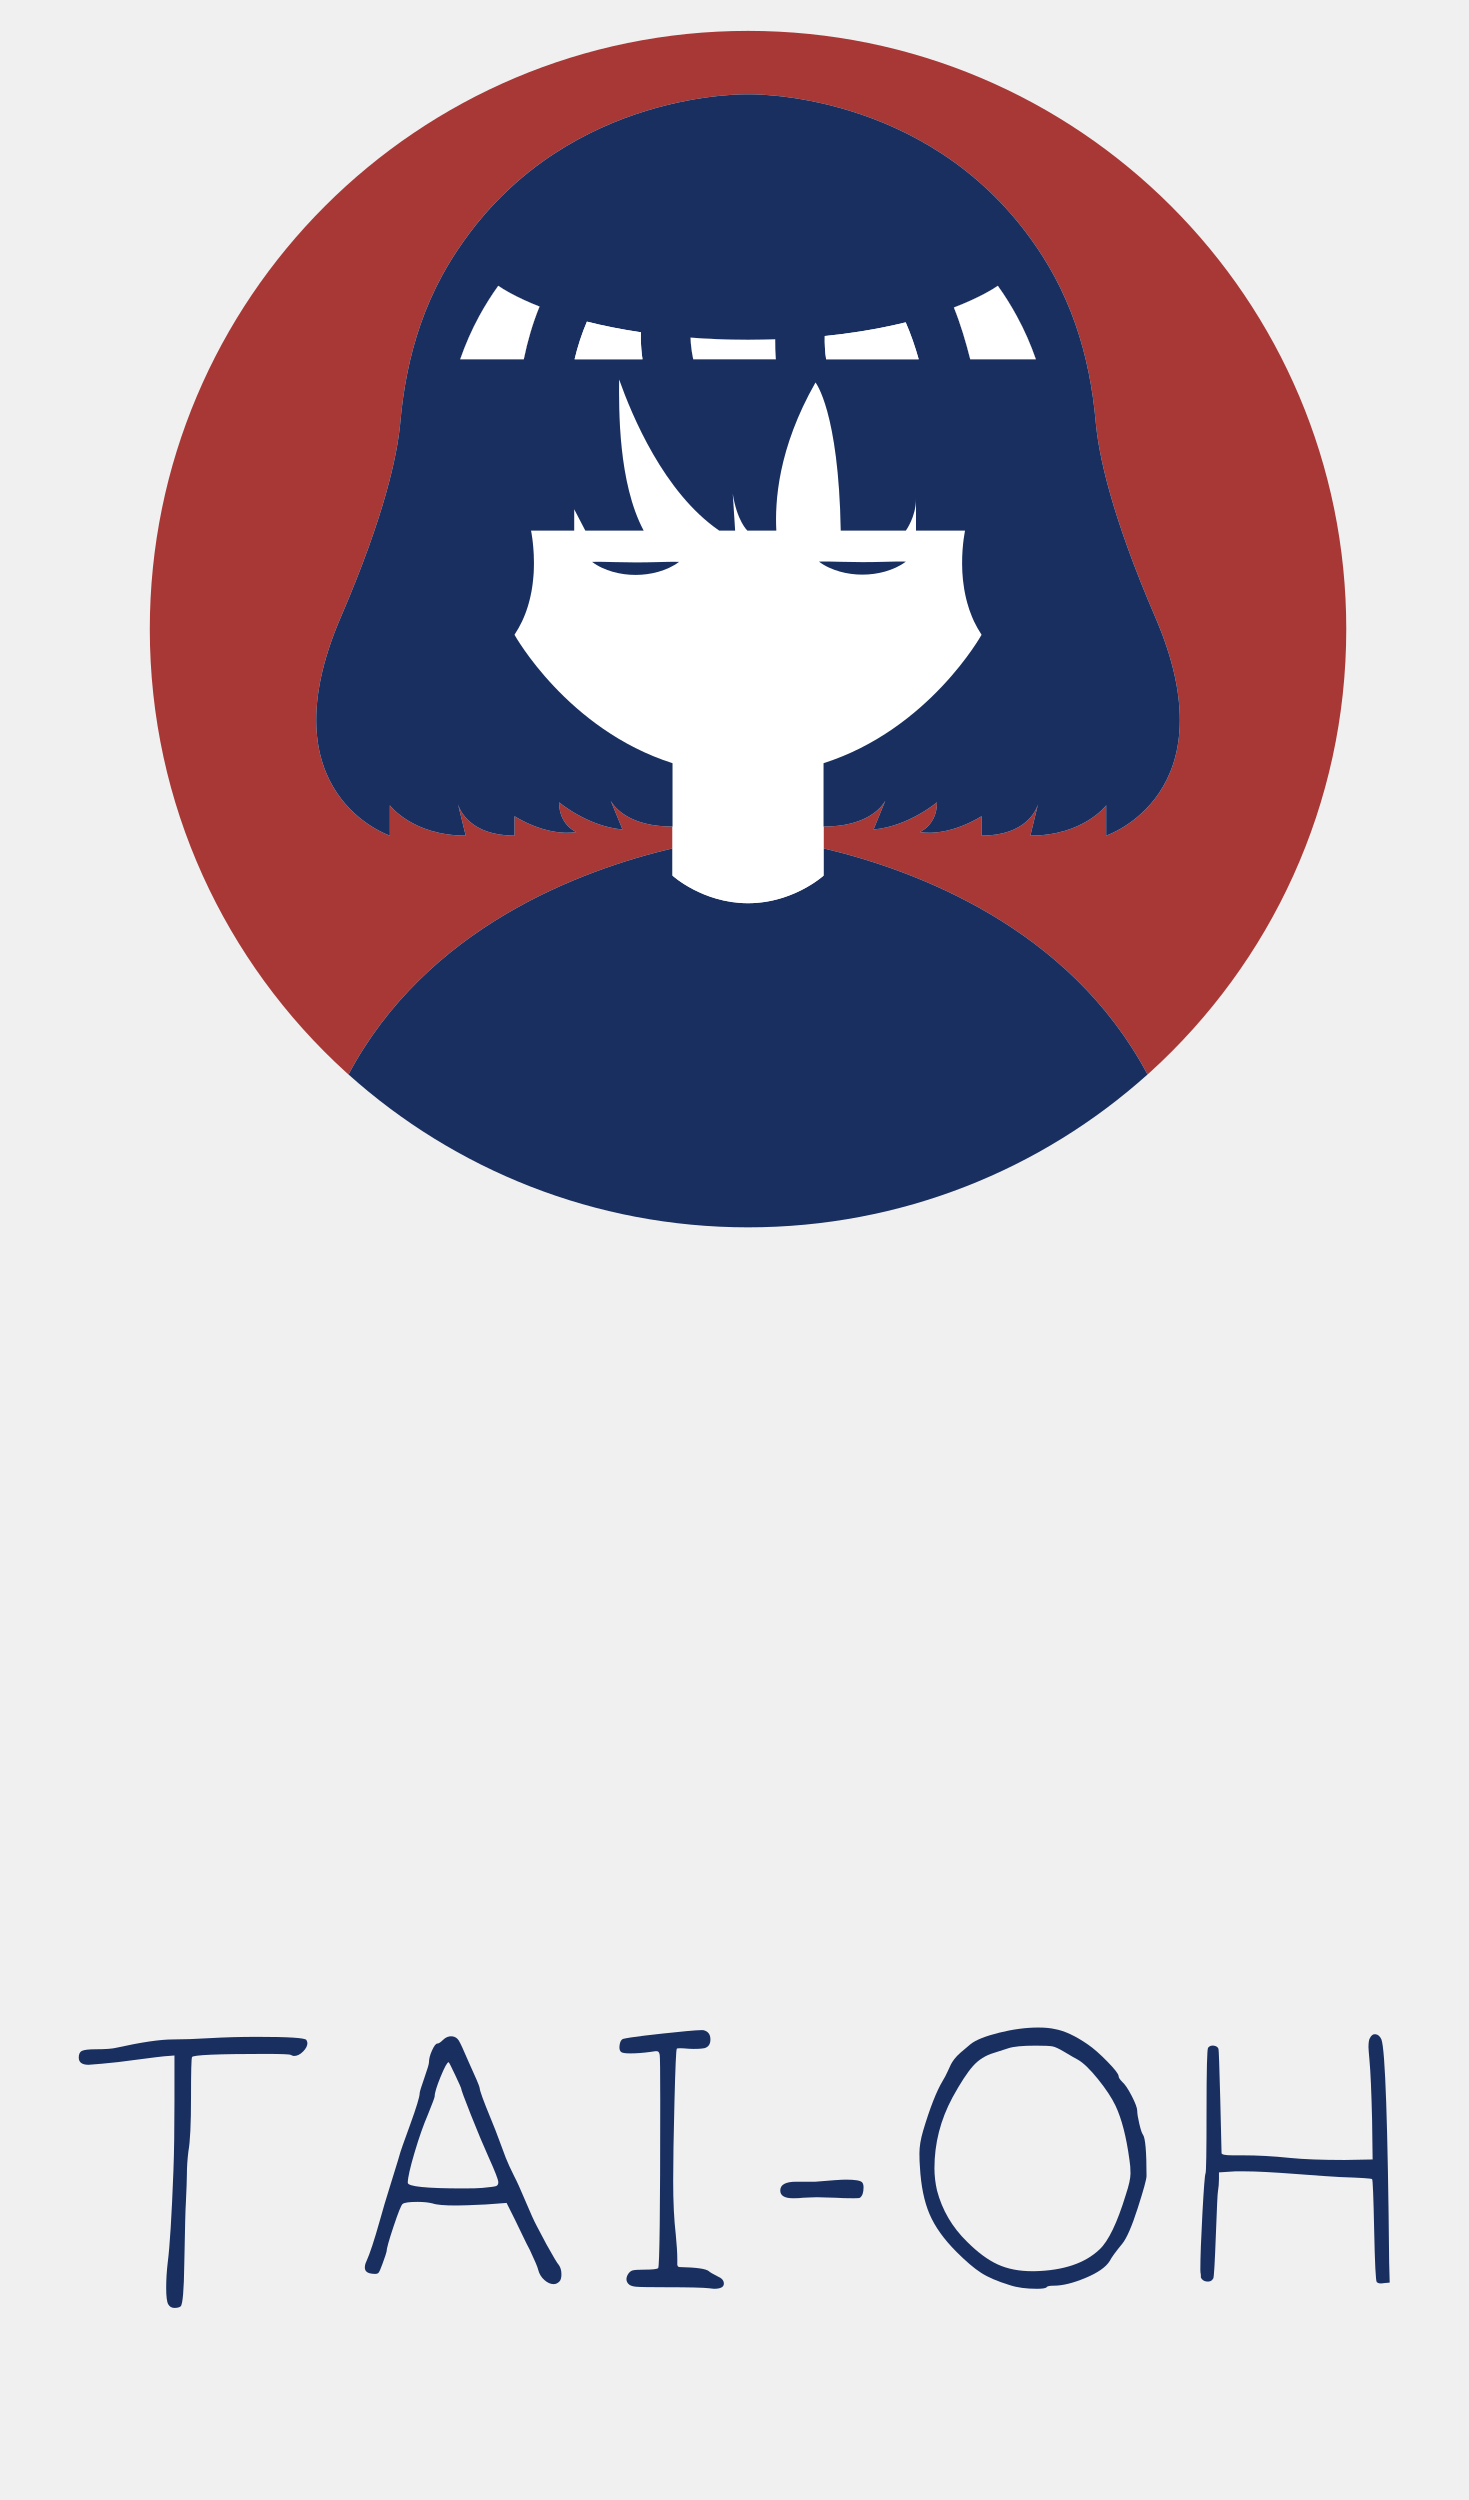
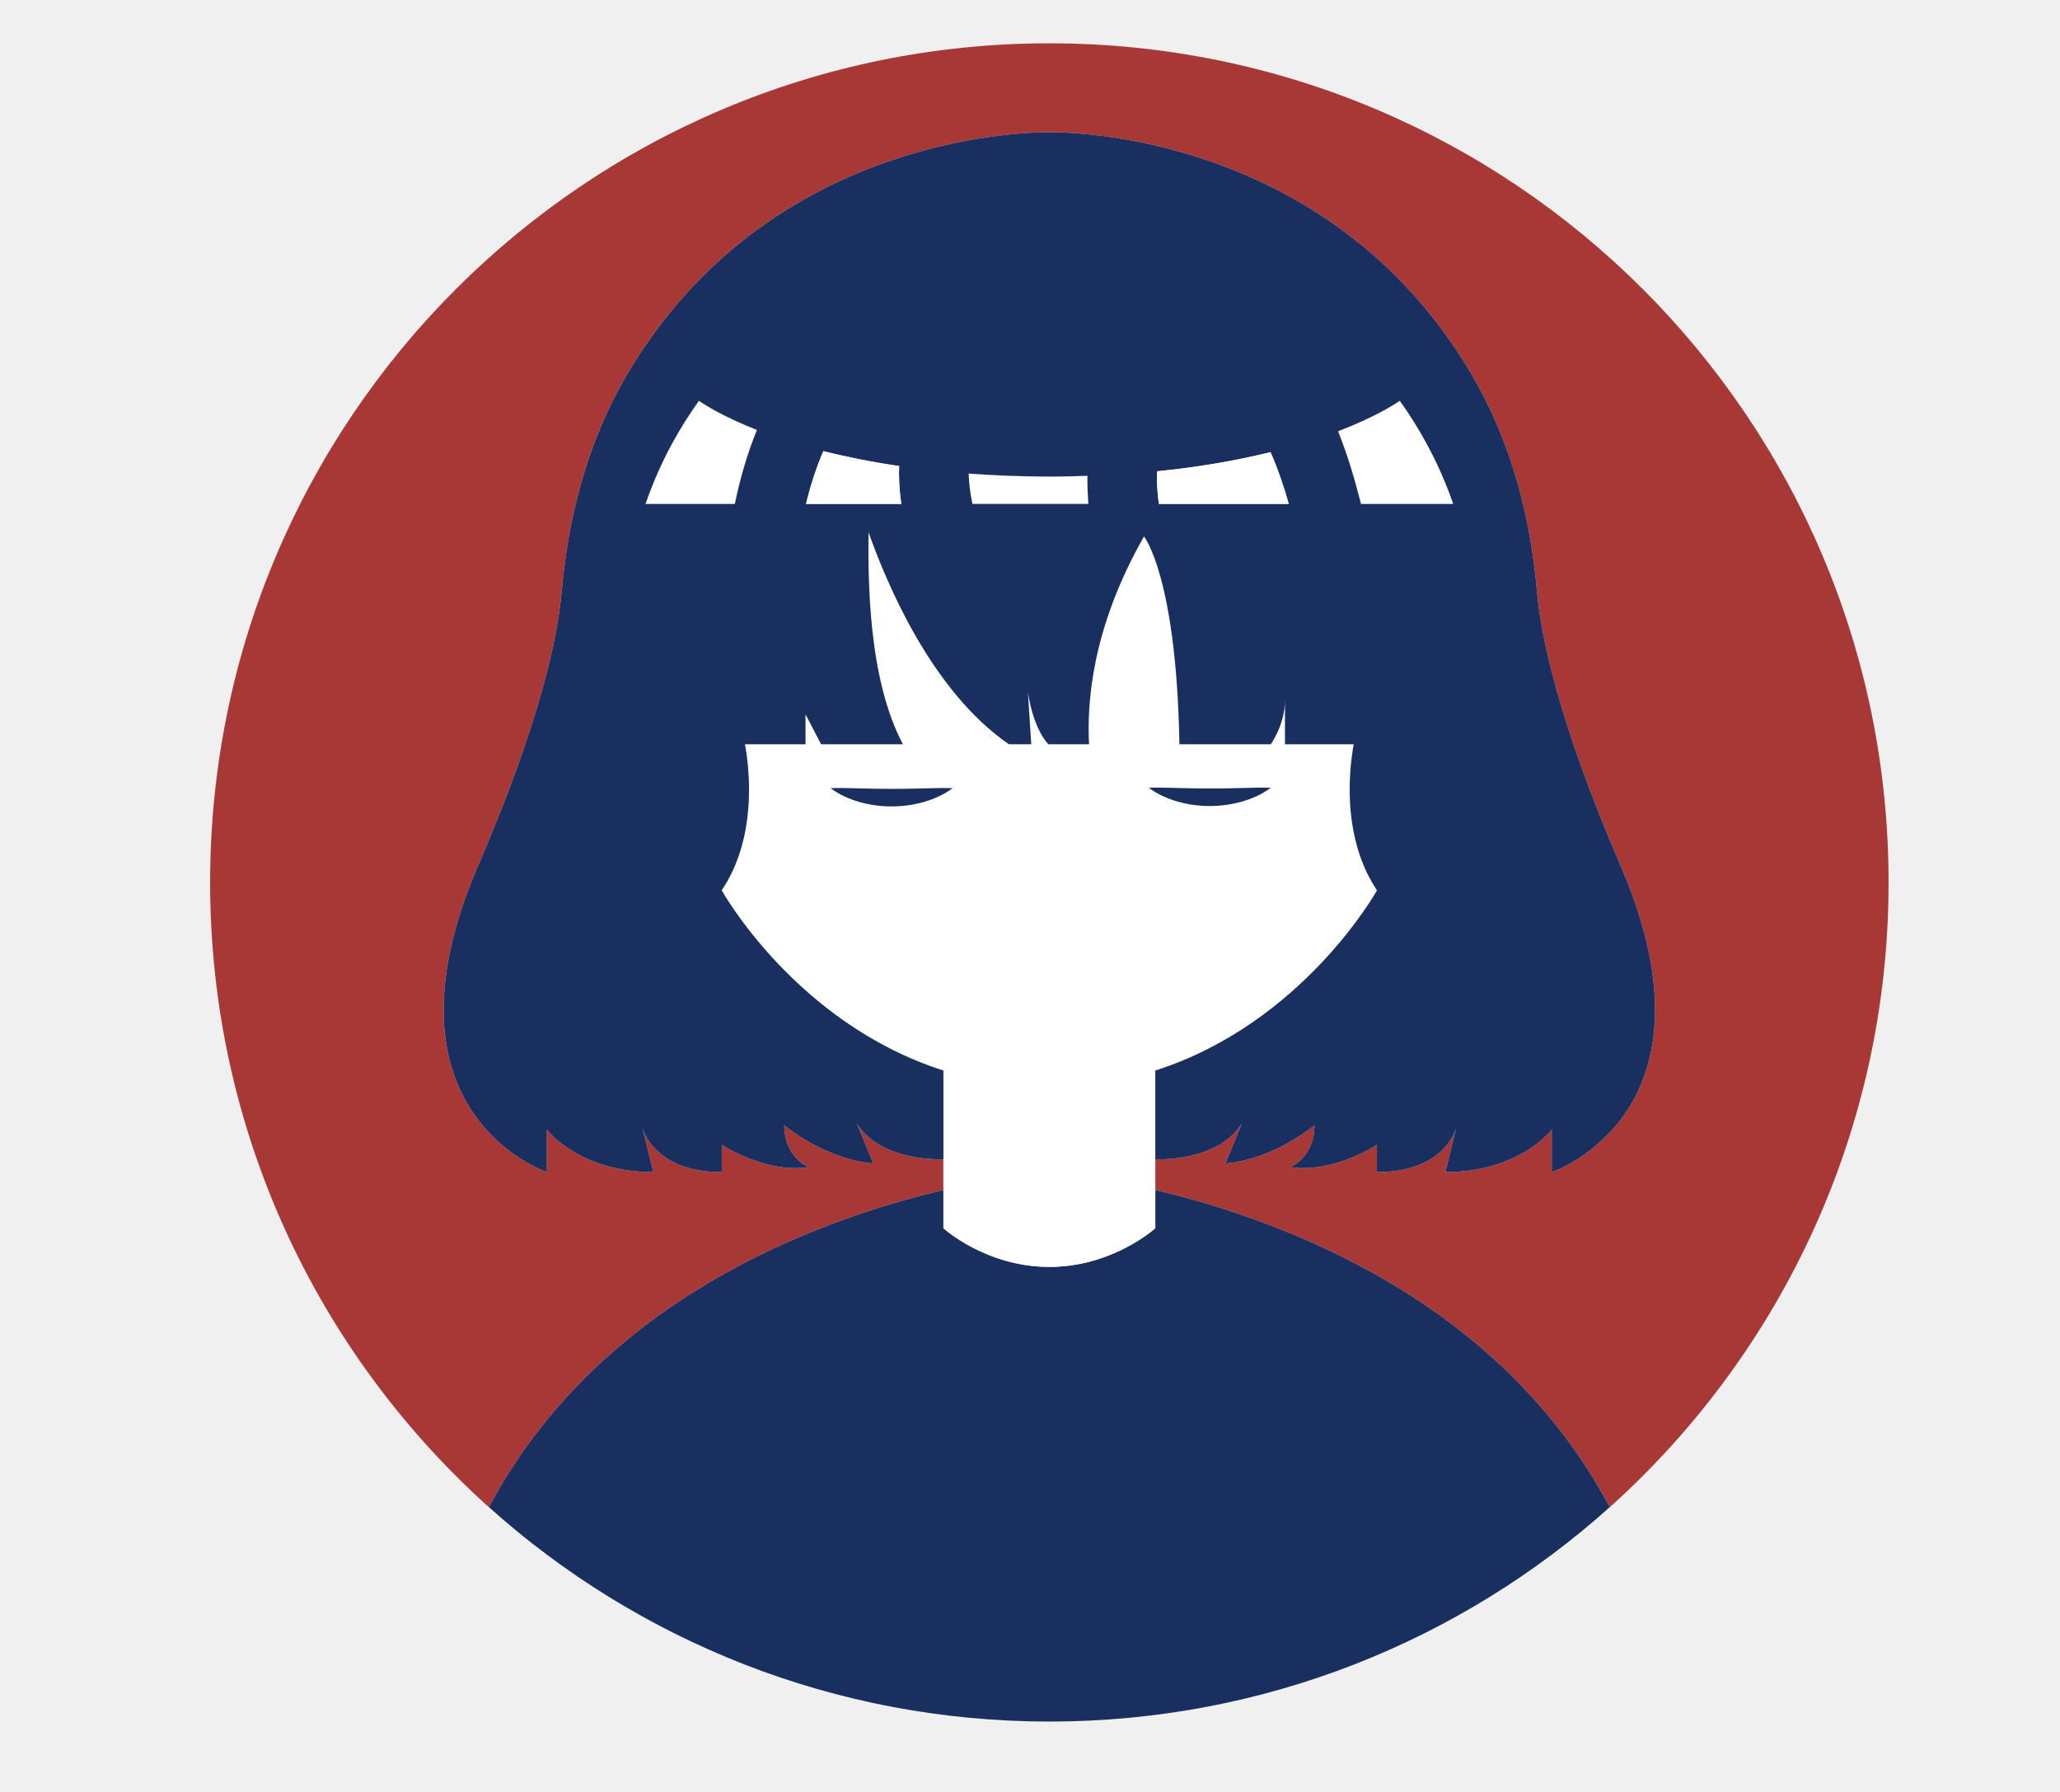
- <svg xmlns="http://www.w3.org/2000/svg" width="100%" height="100%" viewBox="0 0 1751 2981" version="1.1" xml:space="preserve" style="fill-rule:evenodd;clip-rule:evenodd;stroke-linejoin:round;stroke-miterlimit:2;">
+ <svg xmlns="http://www.w3.org/2000/svg" width="100%" height="100%" viewBox="0 0 1751 1523" version="1.1" xml:space="preserve" style="fill-rule:evenodd;clip-rule:evenodd;stroke-linejoin:round;stroke-miterlimit:2;">
  <g transform="matrix(1,0,0,1,-15785.4,0)">
-     <g id="Page-4" transform="matrix(5.55556,0,0,7.70005,15785.4,0)">
+     <g id="Page-4" transform="matrix(5.55556,0,0,3.93297,15785.4,0)">
      <rect x="0" y="0" width="315.174" height="387.037" style="fill:none;" />
-       <g id="Layer-2" transform="matrix(1,0,0,0.721496,-4.54747e-13,0)">
-         <g transform="matrix(1,0,0,1,37.1108,494.8)">
-           <path d="M0,-57.071C2.146,-57.071 4.791,-57.162 7.939,-57.349C11.084,-57.532 14.471,-57.627 18.099,-57.627C24.835,-57.627 28.351,-57.403 28.647,-56.959C28.795,-56.664 28.869,-56.441 28.869,-56.295C28.869,-55.702 28.554,-55.089 27.926,-54.462C27.297,-53.831 26.649,-53.52 25.983,-53.52C25.833,-53.52 25.611,-53.591 25.316,-53.74C25.167,-53.889 23.318,-53.964 19.766,-53.964C9.622,-53.964 4.403,-53.74 4.108,-53.296C3.959,-52.998 3.887,-50.111 3.887,-44.634C3.887,-38.935 3.7,-35.086 3.331,-33.086C3.108,-31.31 2.999,-29.606 2.999,-27.98C2.999,-27.017 2.924,-24.981 2.776,-21.873C2.7,-21.056 2.59,-16.726 2.443,-8.881C2.368,-3.253 2.109,-0.22 1.665,0.224C1.369,0.448 0.925,0.556 0.333,0.556C-0.26,0.556 -0.705,0.299 -1,-0.22C-1.297,-0.735 -1.443,-1.921 -1.443,-3.771C-1.443,-5.475 -1.332,-7.288 -1.11,-9.213C-0.666,-12.619 -0.26,-19.169 0.111,-28.867C0.259,-32.717 0.333,-37.675 0.333,-43.747L0.333,-53.628L-1,-53.52C-1.593,-53.52 -4.663,-53.147 -10.215,-52.408C-10.512,-52.334 -12.215,-52.147 -15.323,-51.852C-16.952,-51.703 -17.877,-51.629 -18.099,-51.629C-19.507,-51.629 -20.208,-52.147 -20.208,-53.184C-20.208,-53.923 -19.97,-54.407 -19.486,-54.628C-19.007,-54.851 -18.026,-54.963 -16.545,-54.963C-14.474,-54.963 -12.992,-55.071 -12.103,-55.295C-6.774,-56.478 -2.74,-57.071 0,-57.071" style="fill:rgb(25,47,96);fill-rule:nonzero;" />
-         </g>
-         <g transform="matrix(1,0,0,1,98.9585,479.073)">
-           <path d="M0,-30.907C0,-30.978 -0.427,-31.924 -1.276,-33.737C-2.128,-35.553 -2.593,-36.457 -2.665,-36.457C-2.962,-36.457 -3.536,-35.421 -4.385,-33.35C-5.237,-31.276 -5.663,-29.87 -5.663,-29.131C-5.663,-28.907 -6.146,-27.613 -7.106,-25.244C-8.068,-23.022 -9.032,-20.283 -9.993,-17.027C-10.956,-13.767 -11.437,-11.622 -11.437,-10.585C-11.437,-9.772 -7.478,-9.365 0.443,-9.365C2.443,-9.365 3.812,-9.403 4.553,-9.477C6.181,-9.623 7.162,-9.755 7.495,-9.864C7.827,-9.975 7.995,-10.253 7.995,-10.697C7.995,-11.216 7.29,-13.029 5.886,-16.139C4.848,-18.433 3.608,-21.395 2.165,-25.021C0.722,-28.647 0,-30.609 0,-30.907M-8.884,-29.796C-8.884,-30.09 -8.55,-31.185 -7.884,-33.072C-7.218,-34.96 -6.884,-36.088 -6.884,-36.457C-6.884,-37.196 -6.662,-38.05 -6.219,-39.012C-5.774,-39.975 -5.405,-40.456 -5.106,-40.456C-4.812,-40.456 -4.405,-40.714 -3.887,-41.232C-3.294,-41.825 -2.628,-42.083 -1.888,-42.011C-1.297,-41.937 -0.832,-41.639 -0.5,-41.124C-0.166,-40.602 0.517,-39.124 1.555,-36.681C3.182,-33.126 3.997,-31.202 3.997,-30.907C3.997,-30.388 4.774,-28.24 6.33,-24.465C7.068,-22.69 7.699,-21.08 8.217,-19.636C8.734,-18.193 9.196,-16.952 9.604,-15.916C10.012,-14.879 10.621,-13.547 11.437,-11.92C11.955,-10.955 12.751,-9.199 13.823,-6.644C14.896,-4.089 15.692,-2.33 16.211,-1.371L18.322,2.627C19.801,5.29 20.689,6.775 20.985,7.07C21.356,7.588 21.541,8.252 21.541,9.069C21.541,9.807 21.393,10.326 21.098,10.621C20.727,10.993 20.319,11.176 19.876,11.176C19.21,11.176 18.544,10.882 17.877,10.289C17.211,9.696 16.767,8.957 16.545,8.069C16.471,7.625 15.879,6.219 14.768,3.847C14.396,3.183 13.823,2.034 13.048,0.407C12.27,-1.222 11.771,-2.26 11.548,-2.703L9.771,-6.255L5.33,-5.923C2.221,-5.773 0.111,-5.702 -1,-5.702C-3.592,-5.702 -5.293,-5.848 -6.106,-6.146C-6.996,-6.366 -8.068,-6.478 -9.327,-6.478C-11.104,-6.478 -12.178,-6.329 -12.547,-6.034C-12.843,-5.811 -13.49,-4.201 -14.49,-1.202C-15.489,1.793 -15.989,3.59 -15.989,4.182C-15.989,4.331 -16.286,5.219 -16.877,6.846C-17.248,7.883 -17.526,8.513 -17.711,8.733C-17.896,8.957 -18.285,9.031 -18.877,8.957C-20.061,8.883 -20.654,8.439 -20.654,7.625C-20.654,7.181 -20.542,6.734 -20.32,6.29C-19.581,4.664 -18.617,1.739 -17.433,-2.48C-16.916,-4.405 -16.083,-7.2 -14.934,-10.863C-13.789,-14.53 -13.142,-16.655 -12.992,-17.247C-12.992,-17.322 -12.308,-19.247 -10.938,-23.022C-9.568,-26.797 -8.884,-29.057 -8.884,-29.796" style="fill:rgb(25,47,96);fill-rule:nonzero;" />
-         </g>
-         <g transform="matrix(1,0,0,1,147.26,491.024)">
-           <path d="M0,-55.071C1.626,-55.22 2.7,-55.295 3.219,-55.295L3.663,-55.295C4.699,-55.071 5.218,-54.407 5.218,-53.296C5.218,-52.258 4.774,-51.632 3.887,-51.408C2.999,-51.259 1.887,-51.222 0.556,-51.296C-1.074,-51.446 -1.925,-51.446 -2,-51.296C-2.148,-51.076 -2.314,-47.301 -2.498,-39.971C-2.685,-32.642 -2.775,-26.942 -2.775,-22.872C-2.775,-18.43 -2.593,-14.617 -2.22,-11.436C-2,-9.213 -1.888,-7.437 -1.888,-6.105L-1.888,-5.326C-1.962,-4.733 -1.776,-4.438 -1.332,-4.438C2.219,-4.363 4.293,-4.069 4.886,-3.55C5.106,-3.33 5.736,-2.957 6.773,-2.439C7.661,-2.07 8.105,-1.551 8.105,-0.887C8.105,-0.145 7.4,0.224 5.997,0.224C5.849,0.224 5.662,0.208 5.441,0.17C5.218,0.133 5.069,0.113 4.998,0.113C3.663,-0.033 0.593,-0.108 -4.219,-0.108C-7.773,-0.108 -9.958,-0.145 -10.771,-0.219C-11.586,-0.294 -12.142,-0.514 -12.437,-0.887C-12.881,-1.402 -12.92,-2.032 -12.547,-2.774C-12.252,-3.289 -11.899,-3.605 -11.493,-3.717C-11.086,-3.828 -10.255,-3.883 -8.994,-3.883C-7.218,-3.883 -6.219,-3.994 -5.995,-4.218C-5.7,-4.513 -5.551,-16.43 -5.551,-39.971C-5.551,-46.335 -5.592,-49.67 -5.663,-49.965C-5.737,-50.408 -5.887,-50.666 -6.106,-50.74C-6.33,-50.815 -6.812,-50.778 -7.55,-50.632C-9.181,-50.408 -10.659,-50.297 -11.993,-50.297C-13.103,-50.297 -13.769,-50.408 -13.99,-50.632C-14.287,-50.927 -14.38,-51.425 -14.269,-52.13C-14.158,-52.831 -13.918,-53.258 -13.547,-53.407C-12.067,-53.777 -7.55,-54.332 0,-55.071" style="fill:rgb(25,47,96);fill-rule:nonzero;" />
-         </g>
-         <g transform="matrix(1,0,0,1,175.02,471.375)">
-           <path d="M0,-3.111C3.401,-3.406 5.588,-3.555 6.55,-3.555C8.475,-3.555 9.62,-3.369 9.992,-2.999C10.216,-2.779 10.325,-2.406 10.325,-1.888C10.325,-0.779 10.067,-0.038 9.549,0.332C9.475,0.407 9.03,0.444 8.217,0.444C6.661,0.444 5.367,0.407 4.33,0.332C3.887,0.332 3.202,0.315 2.276,0.278C1.349,0.24 0.701,0.22 0.332,0.22C-0.112,0.22 -0.685,0.24 -1.39,0.278C-2.095,0.315 -2.519,0.332 -2.667,0.332C-3.186,0.407 -3.887,0.444 -4.775,0.444C-6.625,0.444 -7.551,-0.112 -7.551,-1.224C-7.551,-2.481 -6.405,-3.111 -4.107,-3.111L0,-3.111Z" style="fill:rgb(25,47,96);fill-rule:nonzero;" />
-         </g>
-         <g transform="matrix(1,0,0,1,228.428,486.029)">
-           <path d="M0,-45.637C-1.108,-46.301 -1.942,-46.691 -2.498,-46.803C-3.054,-46.914 -4.257,-46.969 -6.106,-46.969C-8.919,-46.969 -10.881,-46.783 -11.993,-46.413C-13.545,-45.894 -14.585,-45.562 -15.101,-45.413C-16.876,-44.895 -18.377,-43.953 -19.597,-42.584C-20.82,-41.211 -22.28,-38.975 -23.985,-35.864C-26.577,-31.053 -27.868,-25.983 -27.868,-20.653C-27.868,-19.097 -27.686,-17.505 -27.316,-15.878C-26.205,-11.659 -24.06,-7.992 -20.874,-4.885C-18.58,-2.588 -16.378,-0.961 -14.267,0.001C-12.159,0.964 -9.698,1.445 -6.883,1.445L-6.327,1.445C-0.187,1.296 4.442,-0.257 7.553,-3.218C9.475,-4.997 11.361,-8.918 13.216,-14.99C13.88,-16.99 14.215,-18.504 14.215,-19.541C14.215,-20.578 14.141,-21.54 13.991,-22.428C13.324,-27.386 12.327,-31.273 10.992,-34.089C10.179,-35.79 8.919,-37.698 7.218,-39.805C5.513,-41.916 4.069,-43.305 2.887,-43.97C2.442,-44.194 1.48,-44.749 0,-45.637M-20.099,-47.301C-18.987,-48.189 -16.95,-49.002 -13.988,-49.744C-11.03,-50.483 -8.218,-50.856 -5.551,-50.856C-4.145,-50.856 -2.962,-50.743 -2,-50.52C0.074,-50.151 2.442,-49.039 5.109,-47.189C6.292,-46.376 7.679,-45.153 9.271,-43.526C10.863,-41.896 11.66,-40.863 11.66,-40.419C11.66,-40.12 11.918,-39.714 12.436,-39.195C13.029,-38.677 13.714,-37.657 14.493,-36.142C15.269,-34.624 15.658,-33.57 15.658,-32.977C15.658,-32.384 15.805,-31.459 16.103,-30.202C16.397,-28.941 16.655,-28.165 16.879,-27.87C17.396,-27.203 17.654,-24.241 17.654,-18.986C17.654,-18.321 17.027,-16.024 15.767,-12.103C14.51,-8.179 13.398,-5.624 12.436,-4.441C11.029,-2.737 10.142,-1.517 9.772,-0.775C8.956,0.557 7.218,1.777 4.554,2.888C1.887,4 -0.37,4.552 -2.22,4.552C-3.183,4.552 -3.701,4.664 -3.775,4.887C-3.995,5.108 -4.7,5.219 -5.883,5.219C-8.181,5.219 -10.105,4.962 -11.657,4.444C-14.324,3.631 -16.398,2.739 -17.875,1.777C-19.359,0.818 -21.098,-0.666 -23.094,-2.662C-25.835,-5.4 -27.777,-8.121 -28.926,-10.825C-30.074,-13.526 -30.756,-16.878 -30.979,-20.873C-31.054,-21.69 -31.091,-22.686 -31.091,-23.872C-31.091,-25.278 -30.83,-26.871 -30.312,-28.646C-28.834,-33.604 -27.425,-37.196 -26.093,-39.419C-25.724,-40.009 -25.371,-40.676 -25.039,-41.415C-24.707,-42.157 -24.466,-42.676 -24.317,-42.97C-24.168,-43.265 -23.928,-43.637 -23.596,-44.082C-23.264,-44.526 -22.819,-44.987 -22.264,-45.471C-21.708,-45.949 -20.986,-46.562 -20.099,-47.301" style="fill:rgb(25,47,96);fill-rule:nonzero;" />
-         </g>
-         <g transform="matrix(1,0,0,1,294.052,489.327)">
-           <path d="M0,-51.93C0.295,-52.523 0.701,-52.781 1.224,-52.709C1.738,-52.635 2.145,-52.265 2.443,-51.598C3.257,-49.524 3.813,-33.57 4.107,-3.74L4.219,0.591L2.999,0.702C2.257,0.851 1.738,0.777 1.443,0.479C1.224,0.258 1.037,-3.445 0.888,-10.626C0.738,-17.803 0.593,-21.47 0.444,-21.618C0.295,-21.764 -1.999,-21.913 -6.438,-22.062C-7.923,-22.134 -11.104,-22.357 -15.991,-22.727C-20.874,-23.096 -24.466,-23.283 -26.76,-23.283L-28.979,-23.283L-32.423,-23.062L-32.423,-21.618C-32.423,-20.731 -32.497,-19.84 -32.646,-18.952C-32.721,-18.731 -32.866,-15.621 -33.09,-9.626C-33.311,-3.628 -33.497,-0.521 -33.646,-0.297C-33.94,0.221 -34.405,0.442 -35.032,0.367C-35.662,0.296 -36.089,-0.002 -36.31,-0.521L-36.31,-1.076C-36.384,-1.446 -36.421,-1.815 -36.421,-2.185C-36.421,-4.777 -36.272,-8.793 -35.978,-14.235C-35.683,-19.674 -35.459,-22.544 -35.31,-22.839C-35.164,-22.988 -35.09,-27.427 -35.09,-36.162C-35.09,-45.048 -34.978,-49.598 -34.754,-49.822C-34.459,-50.192 -34.053,-50.337 -33.534,-50.266C-33.016,-50.192 -32.684,-49.968 -32.534,-49.598C-32.46,-49.524 -32.331,-45.898 -32.145,-38.718C-31.962,-31.537 -31.867,-27.688 -31.867,-27.169C-31.796,-26.874 -31.017,-26.725 -29.535,-26.725L-27.428,-26.725C-24.171,-26.725 -20.766,-26.539 -17.211,-26.17C-14.324,-25.875 -10.399,-25.725 -5.442,-25.725L0.556,-25.837L0.444,-34.275C0.295,-40.419 0.111,-44.675 -0.112,-47.047C-0.261,-48.674 -0.332,-49.636 -0.332,-49.934C-0.332,-50.968 -0.221,-51.635 0,-51.93" style="fill:rgb(25,47,96);fill-rule:nonzero;" />
-         </g>
+       <g id="Layer-2" transform="matrix(1,0,0,1.41256,-4.54747e-13,0)">
        <g transform="matrix(1,0,0,1,106.941,208.718)">
          <path d="M-32.14,21.9L-32.14,21.9C-32.34,21.74 -32.529,21.56 -32.72,21.39C-58.55,-2.11 -74.79,-35.99 -74.79,-73.69C-74.79,-144.61 -17.31,-202.09 53.61,-202.09C124.53,-202.09 182.011,-144.61 182.011,-73.69C182.011,-35.99 165.771,-2.11 139.931,21.39C139.74,21.56 139.551,21.74 139.351,21.9L139.351,21.9C122.561,-9.66 89.641,-21.93 69.821,-26.63L69.821,-20.78C69.821,-20.78 68.489,-19.565 66.125,-18.24C68.488,-19.565 69.82,-20.78 69.82,-20.78L69.82,-31.31C79.051,-31.31 82.24,-35.39 83.07,-36.84L80.551,-30.69C87.96,-31.31 94.171,-36.52 94.171,-36.52C94.171,-31.6 90.46,-30.13 90.46,-30.13C97.021,-29.11 103.73,-33.54 103.73,-33.54L103.73,-29.37C113.131,-29.37 115.44,-34.75 115.841,-36.06L114.21,-29.37C125.601,-29.37 130.48,-35.87 130.48,-35.87L130.48,-29.37C130.48,-29.37 157.32,-38.32 141.04,-76.19C131.53,-98.25 128.851,-111.19 128.23,-118.12C127.61,-125.24 126.24,-132.33 123.9,-139.05C122.641,-142.67 121.11,-146.19 119.261,-149.58C117.811,-152.24 116.25,-154.71 114.61,-156.99C91.561,-189.52 53.61,-188.47 53.61,-188.47C53.61,-188.47 15.65,-189.52 -7.39,-156.99C-9.029,-154.71 -10.59,-152.24 -12.04,-149.58C-13.89,-146.19 -15.42,-142.67 -16.689,-139.05C-19.02,-132.33 -20.39,-125.24 -21.01,-118.12C-21.63,-111.19 -24.31,-98.25 -33.819,-76.19C-50.1,-38.32 -23.27,-29.37 -23.27,-29.37L-23.27,-35.87C-23.27,-35.87 -18.38,-29.37 -6.989,-29.37L-8.63,-36.06C-8.229,-34.75 -5.909,-29.37 3.49,-29.37L3.49,-33.54C3.49,-33.54 10.2,-29.11 16.761,-30.13C16.761,-30.13 13.051,-31.6 13.051,-36.52C13.051,-36.52 19.25,-31.31 26.671,-30.69L24.141,-36.84C24.971,-35.39 28.171,-31.31 37.4,-31.31L37.4,-26.63C17.58,-21.93 -15.349,-9.66 -32.139,21.9L-32.14,21.9Z" style="fill:rgb(167,56,54);" />
        </g>
        <g transform="matrix(1,0,0,1,106.941,208.718)">
          <path d="M100.65,-79.36C100.555,-79.69 100.47,-80.022 100.393,-80.355C100.316,-80.688 100.246,-81.02 100.181,-81.35L100.397,-80.359L100.65,-79.36Z" style="fill:rgb(167,56,54);" />
        </g>
        <g transform="matrix(1,0,0,1,106.941,208.718)">
          <path d="M7.16,-94.13C7.12,-94.39 7.07,-94.63 7.03,-94.83C7.03,-94.88 7.021,-94.92 7.011,-94.96L7.04,-94.83L7.16,-94.13Z" style="fill:rgb(167,56,54);" />
        </g>
        <g transform="matrix(1,0,0,1,106.941,208.718)">
          <path d="M53.73,-135.79L56.625,-135.826L59.431,-135.9C59.451,-134.252 59.432,-134.303 59.505,-132.683L59.58,-131.61L41.851,-131.61C41.521,-133.11 41.32,-134.68 41.271,-136.25C42.218,-136.18 43.182,-136.117 44.162,-136.061L47.156,-135.919C48.172,-135.879 49.207,-135.848 50.262,-135.827L53.49,-135.79L53.73,-135.79Z" style="fill:rgb(167,56,54);" />
        </g>
        <g transform="matrix(1,0,0,1,106.941,208.718)">
          <path d="M100.551,-134.436C99.769,-137.251 98.877,-140.027 97.79,-142.72C103.29,-144.83 106.33,-146.76 107.221,-147.38C107.581,-146.88 107.936,-146.369 108.287,-145.848L109.324,-144.253C110.005,-143.168 110.666,-142.04 111.301,-140.87C112.524,-138.635 113.588,-136.338 114.512,-133.984L115.391,-131.61L101.301,-131.61L100.551,-134.436Z" style="fill:rgb(167,56,54);" />
        </g>
        <g transform="matrix(1,0,0,1,106.941,208.718)">
          <path d="M-7.292,-133.984C-6.368,-136.338 -5.305,-138.635 -4.09,-140.87C-2.81,-143.21 -1.439,-145.38 0,-147.38C0.213,-147.23 0.551,-147.003 1.019,-146.715L1.819,-146.24C3.317,-145.379 5.641,-144.189 8.86,-142.92C7.556,-139.744 6.559,-136.414 5.794,-133.052L5.48,-131.61L-8.17,-131.61L-7.292,-133.984Z" style="fill:rgb(167,56,54);" />
        </g>
        <g transform="matrix(1,0,0,1,246.872,215.408)">
          <path d="M-102.531,-33.32L-102.53,-33.32L-102.53,-27.47C-102.53,-27.47 -96.05,-21.55 -86.32,-21.55C-81.004,-21.55 -76.653,-23.321 -73.805,-24.93C-76.653,-23.321 -81.004,-21.55 -86.321,-21.55C-96.05,-21.55 -102.531,-27.47 -102.531,-27.47L-102.531,-33.32Z" style="fill:rgb(25,47,96);" />
        </g>
        <g transform="matrix(1,0,0,1,246.872,215.408)">
          <path d="M-73.805,-24.93C-71.442,-26.255 -70.11,-27.47 -70.11,-27.47L-70.11,-33.32C-50.29,-28.62 -17.37,-16.35 -0.58,15.21L-0.58,15.21C-23.3,35.6 -53.38,48.02 -86.321,48.02C-119.26,48.02 -149.34,35.6 -172.07,15.211L-172.07,15.21C-155.28,-16.35 -122.351,-28.62 -102.531,-33.32L-102.531,-27.47C-102.531,-27.47 -96.05,-21.55 -86.321,-21.55C-81.004,-21.55 -76.653,-23.321 -73.805,-24.93Z" style="fill:rgb(25,47,96);" />
        </g>
        <g transform="matrix(1,0,0,1,115.801,72.6477)">
          <path d="M0,-6.85C-1.49,-3.22 -2.58,0.61 -3.38,4.46L-17.03,4.46C-15.92,1.27 -14.57,-1.82 -12.95,-4.8C-11.67,-7.14 -10.3,-9.31 -8.86,-11.31C-8.01,-10.71 -5.15,-8.88 0,-6.85" style="fill:rgb(25,47,96);fill-rule:nonzero;" />
        </g>
        <g transform="matrix(0.984266,-0.176694,-0.176694,-0.984266,114.173,114.568)">
          <path d="M-0.075,-0.007C-0.068,0.256 -0.075,0.501 -0.079,0.705C-0.07,0.755 -0.073,0.796 -0.075,0.837C-0.073,0.796 -0.07,0.755 -0.069,0.704C-0.067,0.49 -0.068,0.256 -0.075,-0.007" style="fill:rgb(25,47,96);fill-rule:nonzero;" />
        </g>
        <g transform="matrix(1,0,0,1,166.521,72.4678)">
          <path d="M0,4.64L-17.729,4.64C-18.06,3.14 -18.26,1.57 -18.31,0C-14.52,0.28 -10.479,0.45 -6.09,0.46L-5.85,0.46C-3.88,0.45 -2,0.41 -0.149,0.35C-0.159,1.78 -0.12,3.21 0,4.64" style="fill:rgb(25,47,96);fill-rule:nonzero;" />
        </g>
        <g transform="matrix(1,0,0,1,207.591,127.368)">
          <path d="M0,1.99C-0.19,1.33 -0.34,0.66 -0.47,0C-0.34,0.66 -0.18,1.32 0,1.99" style="fill:rgb(25,47,96);fill-rule:nonzero;" />
        </g>
        <g transform="matrix(1,0,0,1,222.332,61.3378)">
          <path d="M0,15.77L-14.09,15.77C-15.05,11.99 -16.15,8.25 -17.601,4.66C-12.101,2.55 -9.061,0.62 -8.17,0C-6.73,2 -5.36,4.17 -4.09,6.51C-2.46,9.49 -1.11,12.58 0,15.77" style="fill:rgb(25,47,96);fill-rule:nonzero;" />
        </g>
        <g transform="matrix(1,0,0,1,207.591,127.368)">
          <path d="M0,1.99C-0.19,1.33 -0.34,0.66 -0.47,0C-0.34,0.66 -0.18,1.32 0,1.99" style="fill:white;fill-rule:nonzero;" />
        </g>
        <g transform="matrix(0.984266,-0.176694,-0.176694,-0.984266,114.173,114.568)">
          <path d="M-0.075,-0.007C-0.068,0.256 -0.075,0.501 -0.079,0.705C-0.07,0.755 -0.073,0.796 -0.075,0.837C-0.073,0.796 -0.07,0.755 -0.069,0.704C-0.067,0.49 -0.068,0.256 -0.075,-0.007" style="fill:white;fill-rule:nonzero;" />
        </g>
        <g transform="matrix(1,0,0,1,210.681,139.058)">
          <path d="M0,-2.82C0,-2.82 -11.3,17.53 -33.92,24.75L-33.92,48.88C-33.92,48.88 -40.41,54.8 -50.13,54.8C-59.859,54.8 -66.34,48.88 -66.34,48.88L-66.34,24.75C-88.97,17.53 -100.26,-2.82 -100.26,-2.82C-100.26,-2.82 -100.26,-2.83 -100.25,-2.83C-99.63,-3.77 -99.09,-4.74 -98.62,-5.72C-98.37,-6.25 -98.149,-6.79 -97.939,-7.33C-97.84,-7.59 -97.74,-7.86 -97.649,-8.13L-97.649,-8.14C-97.55,-8.41 -97.47,-8.68 -97.38,-8.95L-97.38,-8.96C-97.3,-9.22 -97.22,-9.49 -97.149,-9.76L-97.149,-9.77C-97.069,-10.04 -97.01,-10.3 -96.939,-10.57L-96.939,-10.58C-96.88,-10.85 -96.819,-11.11 -96.76,-11.38L-96.76,-11.39C-96.7,-11.65 -96.649,-11.92 -96.6,-12.18L-96.6,-12.2C-96.55,-12.46 -96.51,-12.72 -96.47,-12.98L-96.47,-13C-96.43,-13.26 -96.39,-13.51 -96.359,-13.77L-96.359,-13.79C-96.319,-14.04 -96.29,-14.3 -96.27,-14.55L-96.27,-14.57C-96.24,-14.82 -96.22,-15.07 -96.2,-15.32L-96.2,-15.34C-96.18,-15.58 -96.16,-15.83 -96.14,-16.07L-96.14,-16.09C-96.13,-16.34 -96.12,-16.58 -96.109,-16.81L-96.109,-16.83C-96.1,-17.07 -96.09,-17.31 -96.09,-17.54L-96.09,-17.56C-96.08,-17.79 -96.08,-18.02 -96.08,-18.25C-96.08,-19.53 -96.149,-20.71 -96.24,-21.75C-96.27,-22.09 -96.31,-22.43 -96.34,-22.74C-96.35,-22.78 -96.35,-22.83 -96.359,-22.87C-96.38,-23.02 -96.399,-23.17 -96.41,-23.31C-96.43,-23.46 -96.45,-23.59 -96.47,-23.73C-96.5,-23.99 -96.54,-24.24 -96.58,-24.47C-96.62,-24.73 -96.66,-24.96 -96.7,-25.17L-87.439,-25.17L-87.439,-29.76L-85.05,-25.17L-72.53,-25.17C-78.01,-35.43 -77.85,-51.25 -77.8,-57.62C-75.03,-49.85 -68.21,-33.36 -56.31,-25.17L-52.899,-25.17L-53.41,-33.12C-52.5,-27.24 -50.27,-25.17 -50.27,-25.17L-44.06,-25.17C-44.38,-31.4 -43.71,-42.82 -35.649,-56.97C-35.649,-56.97 -30.68,-50.85 -30.229,-25.17L-16.26,-25.17C-16.26,-25.17 -14.08,-28.15 -14.08,-31.97L-14.08,-25.17L-3.56,-25.17C-3.899,-23.34 -4.479,-19.28 -4,-14.61C-3.93,-13.98 -3.85,-13.33 -3.74,-12.68C-3.68,-12.35 -3.62,-12.03 -3.56,-11.69C-3.43,-11.03 -3.28,-10.36 -3.09,-9.7C-2.819,-8.69 -2.479,-7.7 -2.069,-6.71C-1.93,-6.38 -1.79,-6.05 -1.64,-5.72C-1.17,-4.74 -0.63,-3.77 -0.01,-2.83C0,-2.83 0,-2.82 0,-2.82" style="fill:white;fill-rule:nonzero;" />
        </g>
        <g transform="matrix(1,0,0,1,194.43,123.282)">
          <path d="M0,-2.745C-1.337,-1.73 -2.867,-1.078 -4.446,-0.616C-6.031,-0.168 -7.682,0.052 -9.33,0.054C-10.98,0.056 -12.63,-0.165 -14.215,-0.612C-15.795,-1.073 -17.325,-1.727 -18.661,-2.745C-16.986,-2.801 -15.432,-2.724 -13.89,-2.699C-12.352,-2.658 -10.842,-2.634 -9.33,-2.631C-7.819,-2.63 -6.309,-2.655 -4.771,-2.695C-3.229,-2.72 -1.674,-2.798 0,-2.745" style="fill:rgb(25,47,96);fill-rule:nonzero;" />
        </g>
        <g transform="matrix(1,0,0,1,145.748,123.344)">
          <path d="M0,-2.746C-1.337,-1.73 -2.867,-1.079 -4.446,-0.616C-6.031,-0.169 -7.682,0.052 -9.331,0.053C-10.98,0.056 -12.631,-0.166 -14.216,-0.613C-15.796,-1.074 -17.325,-1.727 -18.661,-2.746C-16.987,-2.802 -15.432,-2.725 -13.89,-2.7C-12.352,-2.659 -10.842,-2.635 -9.331,-2.632C-7.819,-2.631 -6.31,-2.655 -4.771,-2.696C-3.229,-2.721 -1.674,-2.799 0,-2.746" style="fill:rgb(25,47,96);fill-rule:nonzero;" />
        </g>
        <g transform="matrix(1,0,0,1,208.242,121.698)">
          <path d="M0,-44.59C-0.96,-48.37 -2.061,-52.11 -3.511,-55.7C1.989,-57.81 5.029,-59.74 5.92,-60.36C7.359,-58.36 8.729,-56.19 10,-53.85C11.63,-50.87 12.979,-47.78 14.09,-44.59L0,-44.59ZM-30.931,-44.59C-31.17,-46.24 -31.271,-47.9 -31.221,-49.58C-29.86,-49.72 -28.551,-49.87 -27.28,-50.03C-22.17,-50.69 -17.721,-51.56 -13.851,-52.51C-12.73,-49.95 -11.82,-47.3 -11.061,-44.59L-30.931,-44.59ZM-59.45,-44.59C-59.78,-46.09 -59.98,-47.66 -60.03,-49.23C-56.24,-48.95 -52.2,-48.78 -47.811,-48.77L-47.57,-48.77C-45.601,-48.78 -43.721,-48.82 -41.87,-48.88C-41.88,-47.45 -41.841,-46.02 -41.721,-44.59L-59.45,-44.59ZM-84.92,-44.59C-84.261,-47.37 -83.37,-50.1 -82.271,-52.67C-78.9,-51.81 -75.03,-51.03 -70.67,-50.38C-70.69,-49.93 -70.69,-49.47 -70.69,-49.02C-70.681,-47.54 -70.561,-46.07 -70.341,-44.59L-84.92,-44.59ZM-95.82,-44.59L-109.471,-44.59C-108.36,-47.78 -107.011,-50.87 -105.391,-53.85C-104.11,-56.19 -102.74,-58.36 -101.301,-60.36C-100.45,-59.76 -97.591,-57.93 -92.44,-55.9C-93.931,-52.27 -95.021,-48.44 -95.82,-44.59M39.739,10.83C30.229,-11.23 27.55,-24.17 26.93,-31.1C26.31,-38.22 24.939,-45.31 22.6,-52.03C21.34,-55.65 19.81,-59.17 17.96,-62.56C16.51,-65.22 14.949,-67.69 13.31,-69.97C-9.74,-102.5 -47.69,-101.45 -47.69,-101.45C-47.69,-101.45 -85.65,-102.5 -108.69,-69.97C-110.33,-67.69 -111.891,-65.22 -113.341,-62.56C-115.19,-59.17 -116.721,-55.65 -117.99,-52.03C-120.32,-45.31 -121.69,-38.22 -122.311,-31.1C-122.931,-24.17 -125.61,-11.23 -135.12,10.83C-151.4,48.7 -124.57,57.65 -124.57,57.65L-124.57,51.15C-124.57,51.15 -119.681,57.65 -108.29,57.65L-109.931,50.96C-109.53,52.27 -107.21,57.65 -97.811,57.65L-97.811,53.48C-97.811,53.48 -91.101,57.91 -84.54,56.89C-84.54,56.89 -88.25,55.42 -88.25,50.5C-88.25,50.5 -82.051,55.71 -74.63,56.33L-77.16,50.18C-76.33,51.63 -73.13,55.71 -63.9,55.71L-63.9,42.11C-86.53,34.89 -97.82,14.54 -97.82,14.54C-97.82,14.54 -97.82,14.53 -97.811,14.53C-97.19,13.59 -96.65,12.62 -96.181,11.64C-95.931,11.11 -95.71,10.57 -95.5,10.03C-95.4,9.77 -95.301,9.5 -95.21,9.23L-95.21,9.22C-95.11,8.95 -95.03,8.68 -94.94,8.41L-94.94,8.4C-94.86,8.14 -94.78,7.87 -94.71,7.6L-94.71,7.59C-94.63,7.32 -94.57,7.06 -94.5,6.79L-94.5,6.78C-94.44,6.51 -94.38,6.25 -94.32,5.98L-94.32,5.97C-94.261,5.71 -94.21,5.44 -94.16,5.18L-94.16,5.16C-94.11,4.9 -94.07,4.64 -94.03,4.38L-94.03,4.36C-93.99,4.1 -93.95,3.85 -93.92,3.59L-93.92,3.57C-93.88,3.32 -93.851,3.06 -93.83,2.81L-93.83,2.79C-93.801,2.54 -93.78,2.29 -93.761,2.04L-93.761,2.02C-93.74,1.78 -93.721,1.53 -93.7,1.29L-93.7,1.27C-93.69,1.02 -93.681,0.78 -93.67,0.55L-93.67,0.53C-93.66,0.29 -93.65,0.05 -93.65,-0.18L-93.65,-0.2C-93.641,-0.43 -93.641,-0.66 -93.641,-0.89C-93.641,-2.17 -93.71,-3.35 -93.801,-4.39C-93.83,-4.73 -93.87,-5.07 -93.9,-5.38C-93.91,-5.42 -93.91,-5.47 -93.92,-5.51C-93.94,-5.66 -93.96,-5.81 -93.971,-5.95C-93.99,-6.1 -94.011,-6.23 -94.03,-6.37C-94.061,-6.63 -94.101,-6.88 -94.141,-7.11C-94.181,-7.37 -94.23,-7.61 -94.271,-7.81C-94.271,-7.86 -94.28,-7.9 -94.29,-7.94C-94.28,-7.9 -94.271,-7.86 -94.261,-7.81L-85,-7.81L-85,-12.4L-82.61,-7.81L-70.091,-7.81C-75.57,-18.07 -75.41,-33.89 -75.36,-40.26C-72.591,-32.49 -65.771,-16 -53.87,-7.81L-50.46,-7.81L-50.971,-15.76C-50.061,-9.88 -47.83,-7.81 -47.83,-7.81L-41.62,-7.81C-41.94,-14.04 -41.271,-25.46 -33.21,-39.61C-33.21,-39.61 -28.24,-33.49 -27.79,-7.81L-13.82,-7.81C-13.82,-7.81 -11.641,-10.79 -11.641,-14.61L-11.641,-7.81L-1.12,-7.81C-1.46,-5.98 -2.04,-1.92 -1.561,2.75C-1.49,3.38 -1.41,4.03 -1.301,4.68C-1.24,5.01 -1.181,5.33 -1.12,5.67C-0.99,6.33 -0.83,6.99 -0.65,7.66C-0.38,8.67 -0.04,9.66 0.37,10.65C0.51,10.98 0.649,11.31 0.8,11.64C1.27,12.62 1.81,13.59 2.43,14.53C2.439,14.53 2.439,14.54 2.439,14.54C2.439,14.54 -8.86,34.89 -31.48,42.11L-31.48,55.71C-22.25,55.71 -19.061,51.63 -18.23,50.18L-20.75,56.33C-13.341,55.71 -7.13,50.5 -7.13,50.5C-7.13,55.42 -10.841,56.89 -10.841,56.89C-4.28,57.91 2.43,53.48 2.43,53.48L2.43,57.65C11.83,57.65 14.14,52.27 14.54,50.96L12.909,57.65C24.3,57.65 29.18,51.15 29.18,51.15L29.18,57.65C29.18,57.65 56.02,48.7 39.739,10.83" style="fill:rgb(25,47,96);fill-rule:nonzero;" />
        </g>
        <g transform="matrix(1,0,0,1,113.981,113.758)">
          <path d="M0,0.13L-0.01,0.13C-0.01,0.08 -0.02,0.04 -0.029,0C-0.02,0.04 -0.01,0.08 0,0.13" style="fill:rgb(25,47,96);fill-rule:nonzero;" />
        </g>
        <g transform="matrix(1,0,0,1,166.521,72.4678)">
          <path d="M0,4.64L-17.729,4.64C-18.06,3.14 -18.26,1.57 -18.31,0C-14.52,0.28 -10.479,0.45 -6.09,0.46L-5.85,0.46C-3.88,0.45 -2,0.41 -0.149,0.35C-0.159,1.78 -0.12,3.21 0,4.64" style="fill:rgb(25,47,96);fill-rule:nonzero;" />
        </g>
        <g transform="matrix(1,0,0,1,222.332,61.3378)">
          <path d="M0,15.77L-14.09,15.77C-15.05,11.99 -16.15,8.25 -17.601,4.66C-12.101,2.55 -9.061,0.62 -8.17,0C-6.73,2 -5.36,4.17 -4.09,6.51C-2.46,9.49 -1.11,12.58 0,15.77" style="fill:white;fill-rule:nonzero;" />
        </g>
        <g transform="matrix(1,0,0,1,197.181,69.1878)">
          <path d="M0,7.92L-19.87,7.92C-20.109,6.27 -20.21,4.61 -20.16,2.93C-18.8,2.79 -17.49,2.64 -16.22,2.48C-11.109,1.82 -6.66,0.95 -2.79,0C-1.67,2.56 -0.76,5.21 0,7.92" style="fill:white;fill-rule:nonzero;" />
        </g>
        <g transform="matrix(1,0,0,1,166.521,72.4678)">
          <path d="M0,4.64L-17.729,4.64C-18.06,3.14 -18.26,1.57 -18.31,0C-14.52,0.28 -10.479,0.45 -6.09,0.46L-5.85,0.46C-3.88,0.45 -2,0.41 -0.149,0.35C-0.159,1.78 -0.12,3.21 0,4.64" style="fill:white;fill-rule:nonzero;" />
        </g>
        <g transform="matrix(1,0,0,1,137.901,69.0278)">
          <path d="M0,8.08L-14.579,8.08C-13.92,5.3 -13.029,2.57 -11.93,0C-8.56,0.86 -4.689,1.64 -0.329,2.29C-0.35,2.74 -0.35,3.2 -0.35,3.65C-0.34,5.13 -0.22,6.6 0,8.08" style="fill:white;fill-rule:nonzero;" />
        </g>
        <g transform="matrix(1,0,0,1,115.801,72.6477)">
          <path d="M0,-6.85C-1.49,-3.22 -2.58,0.61 -3.38,4.46L-17.03,4.46C-15.92,1.27 -14.57,-1.82 -12.95,-4.8C-11.67,-7.14 -10.3,-9.31 -8.86,-11.31C-8.01,-10.71 -5.15,-8.88 0,-6.85" style="fill:white;fill-rule:nonzero;" />
        </g>
      </g>
    </g>
  </g>
</svg>
